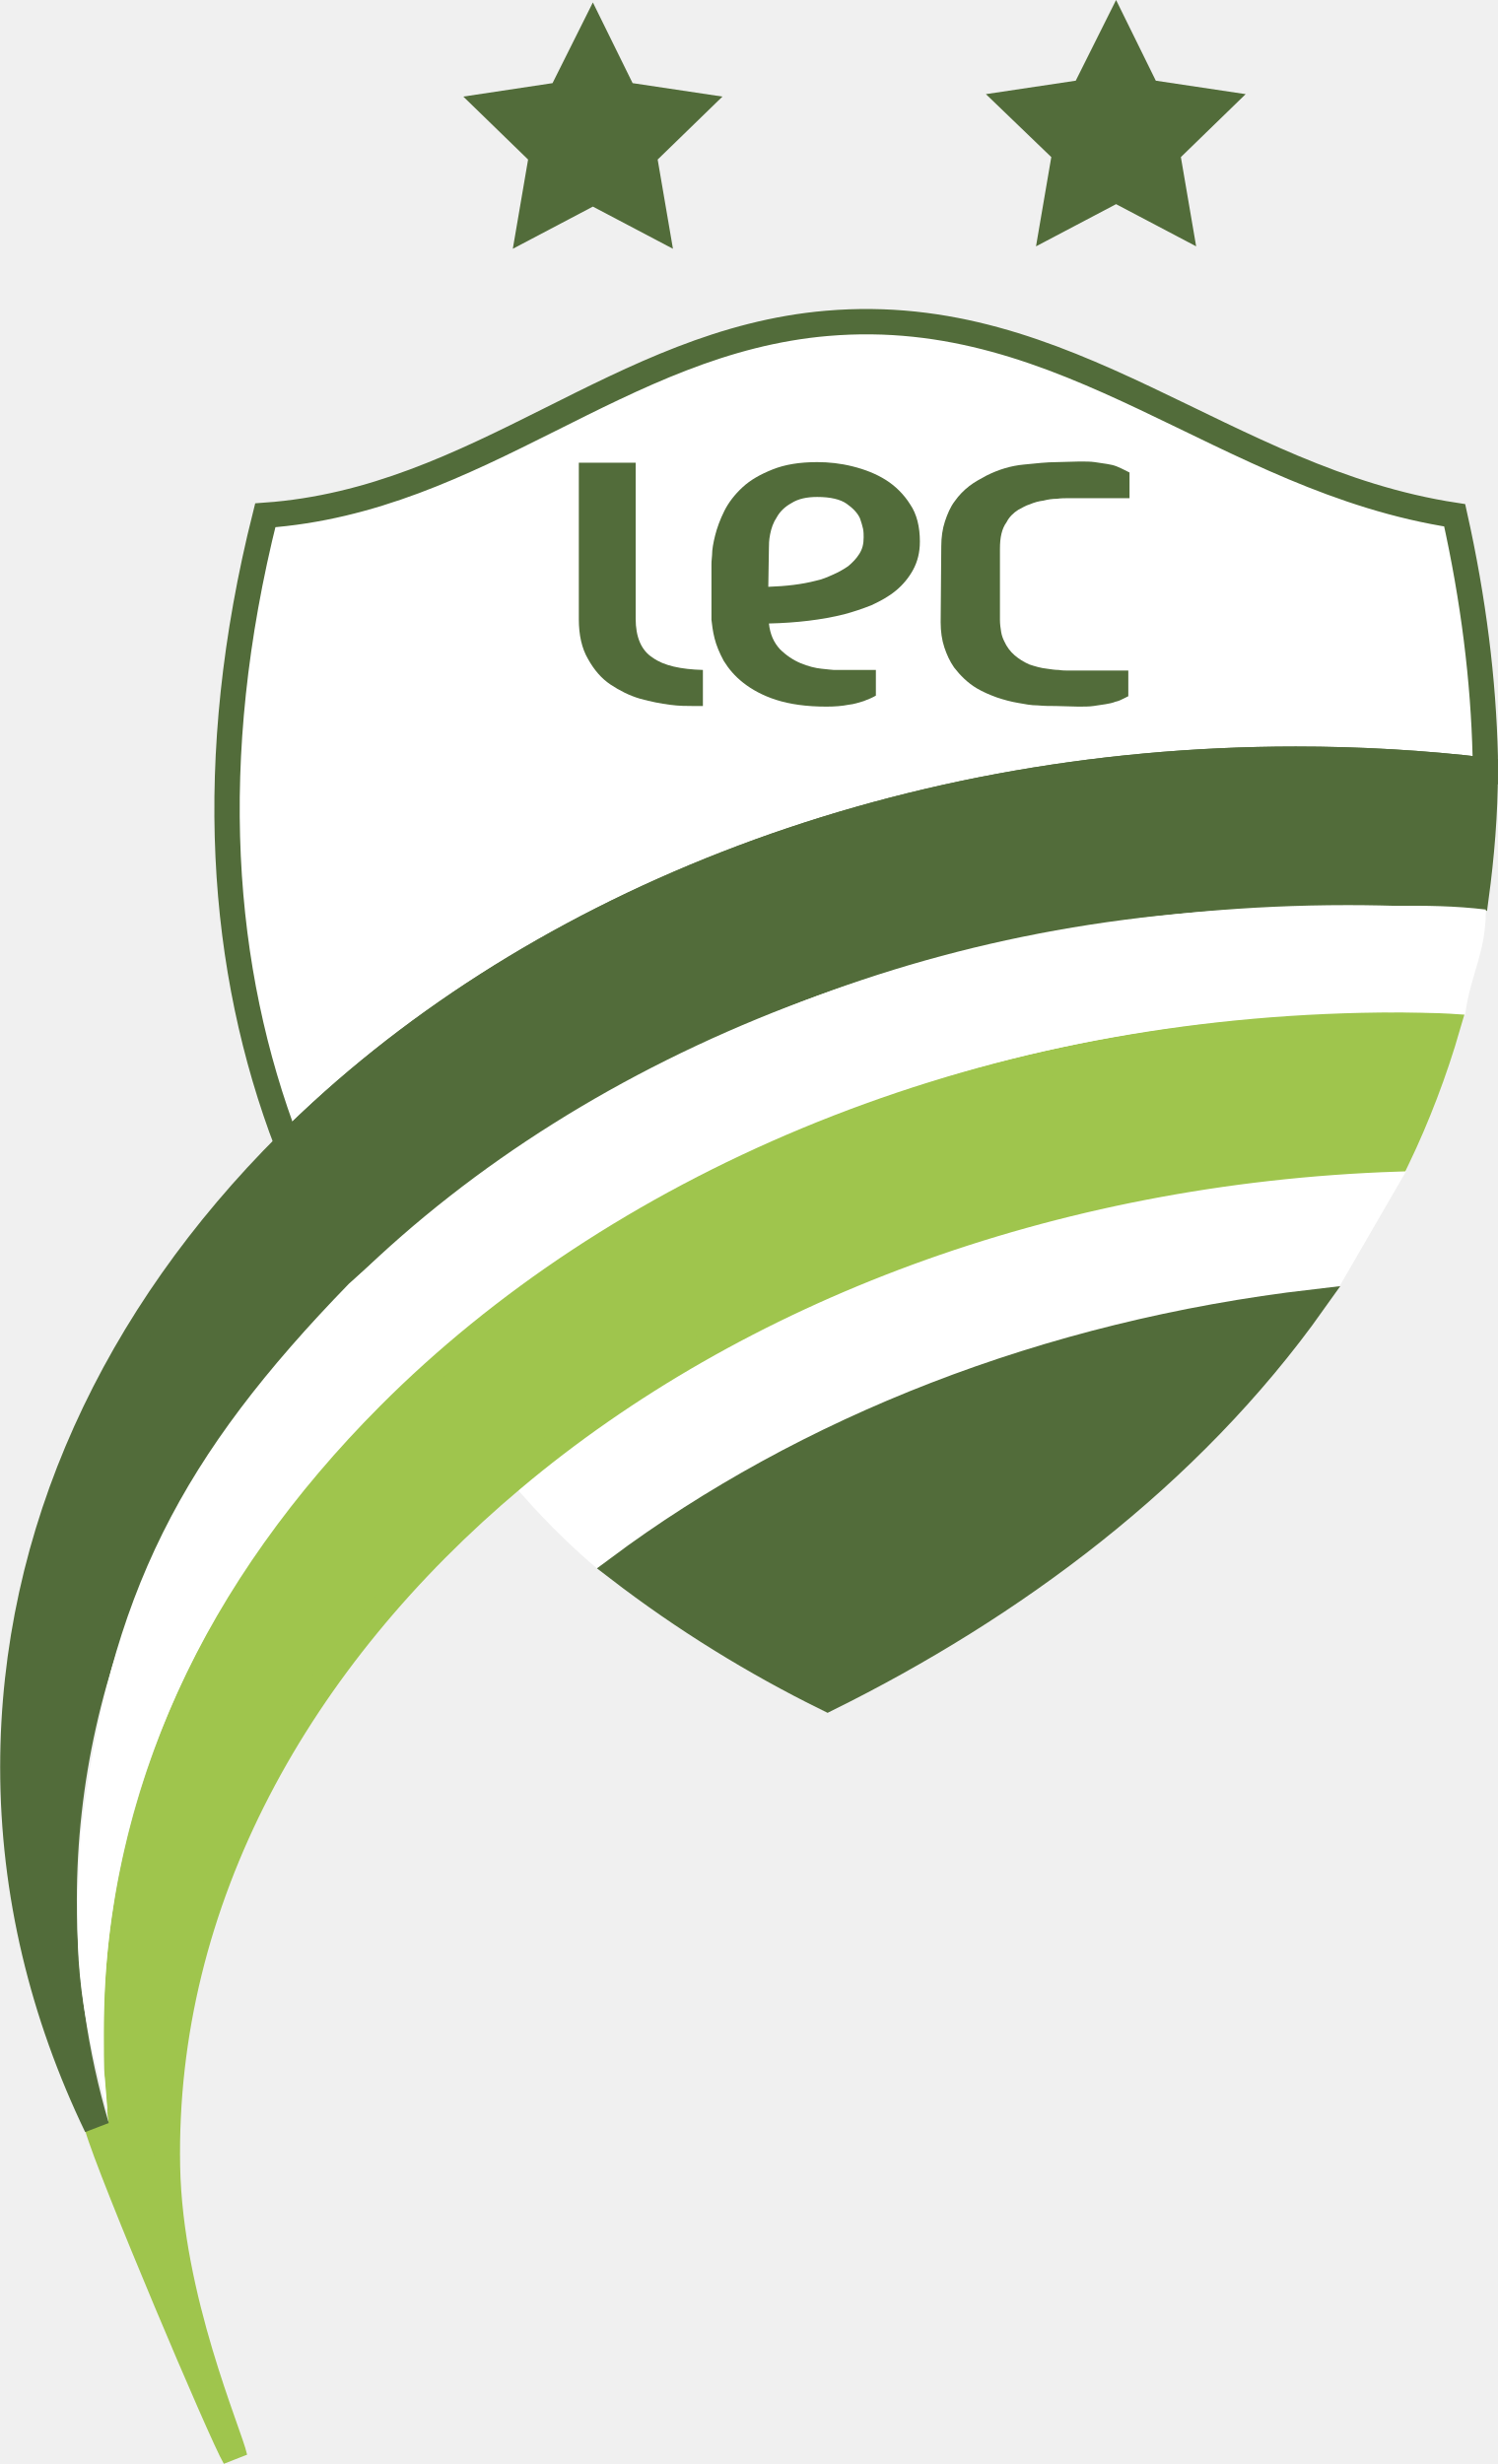
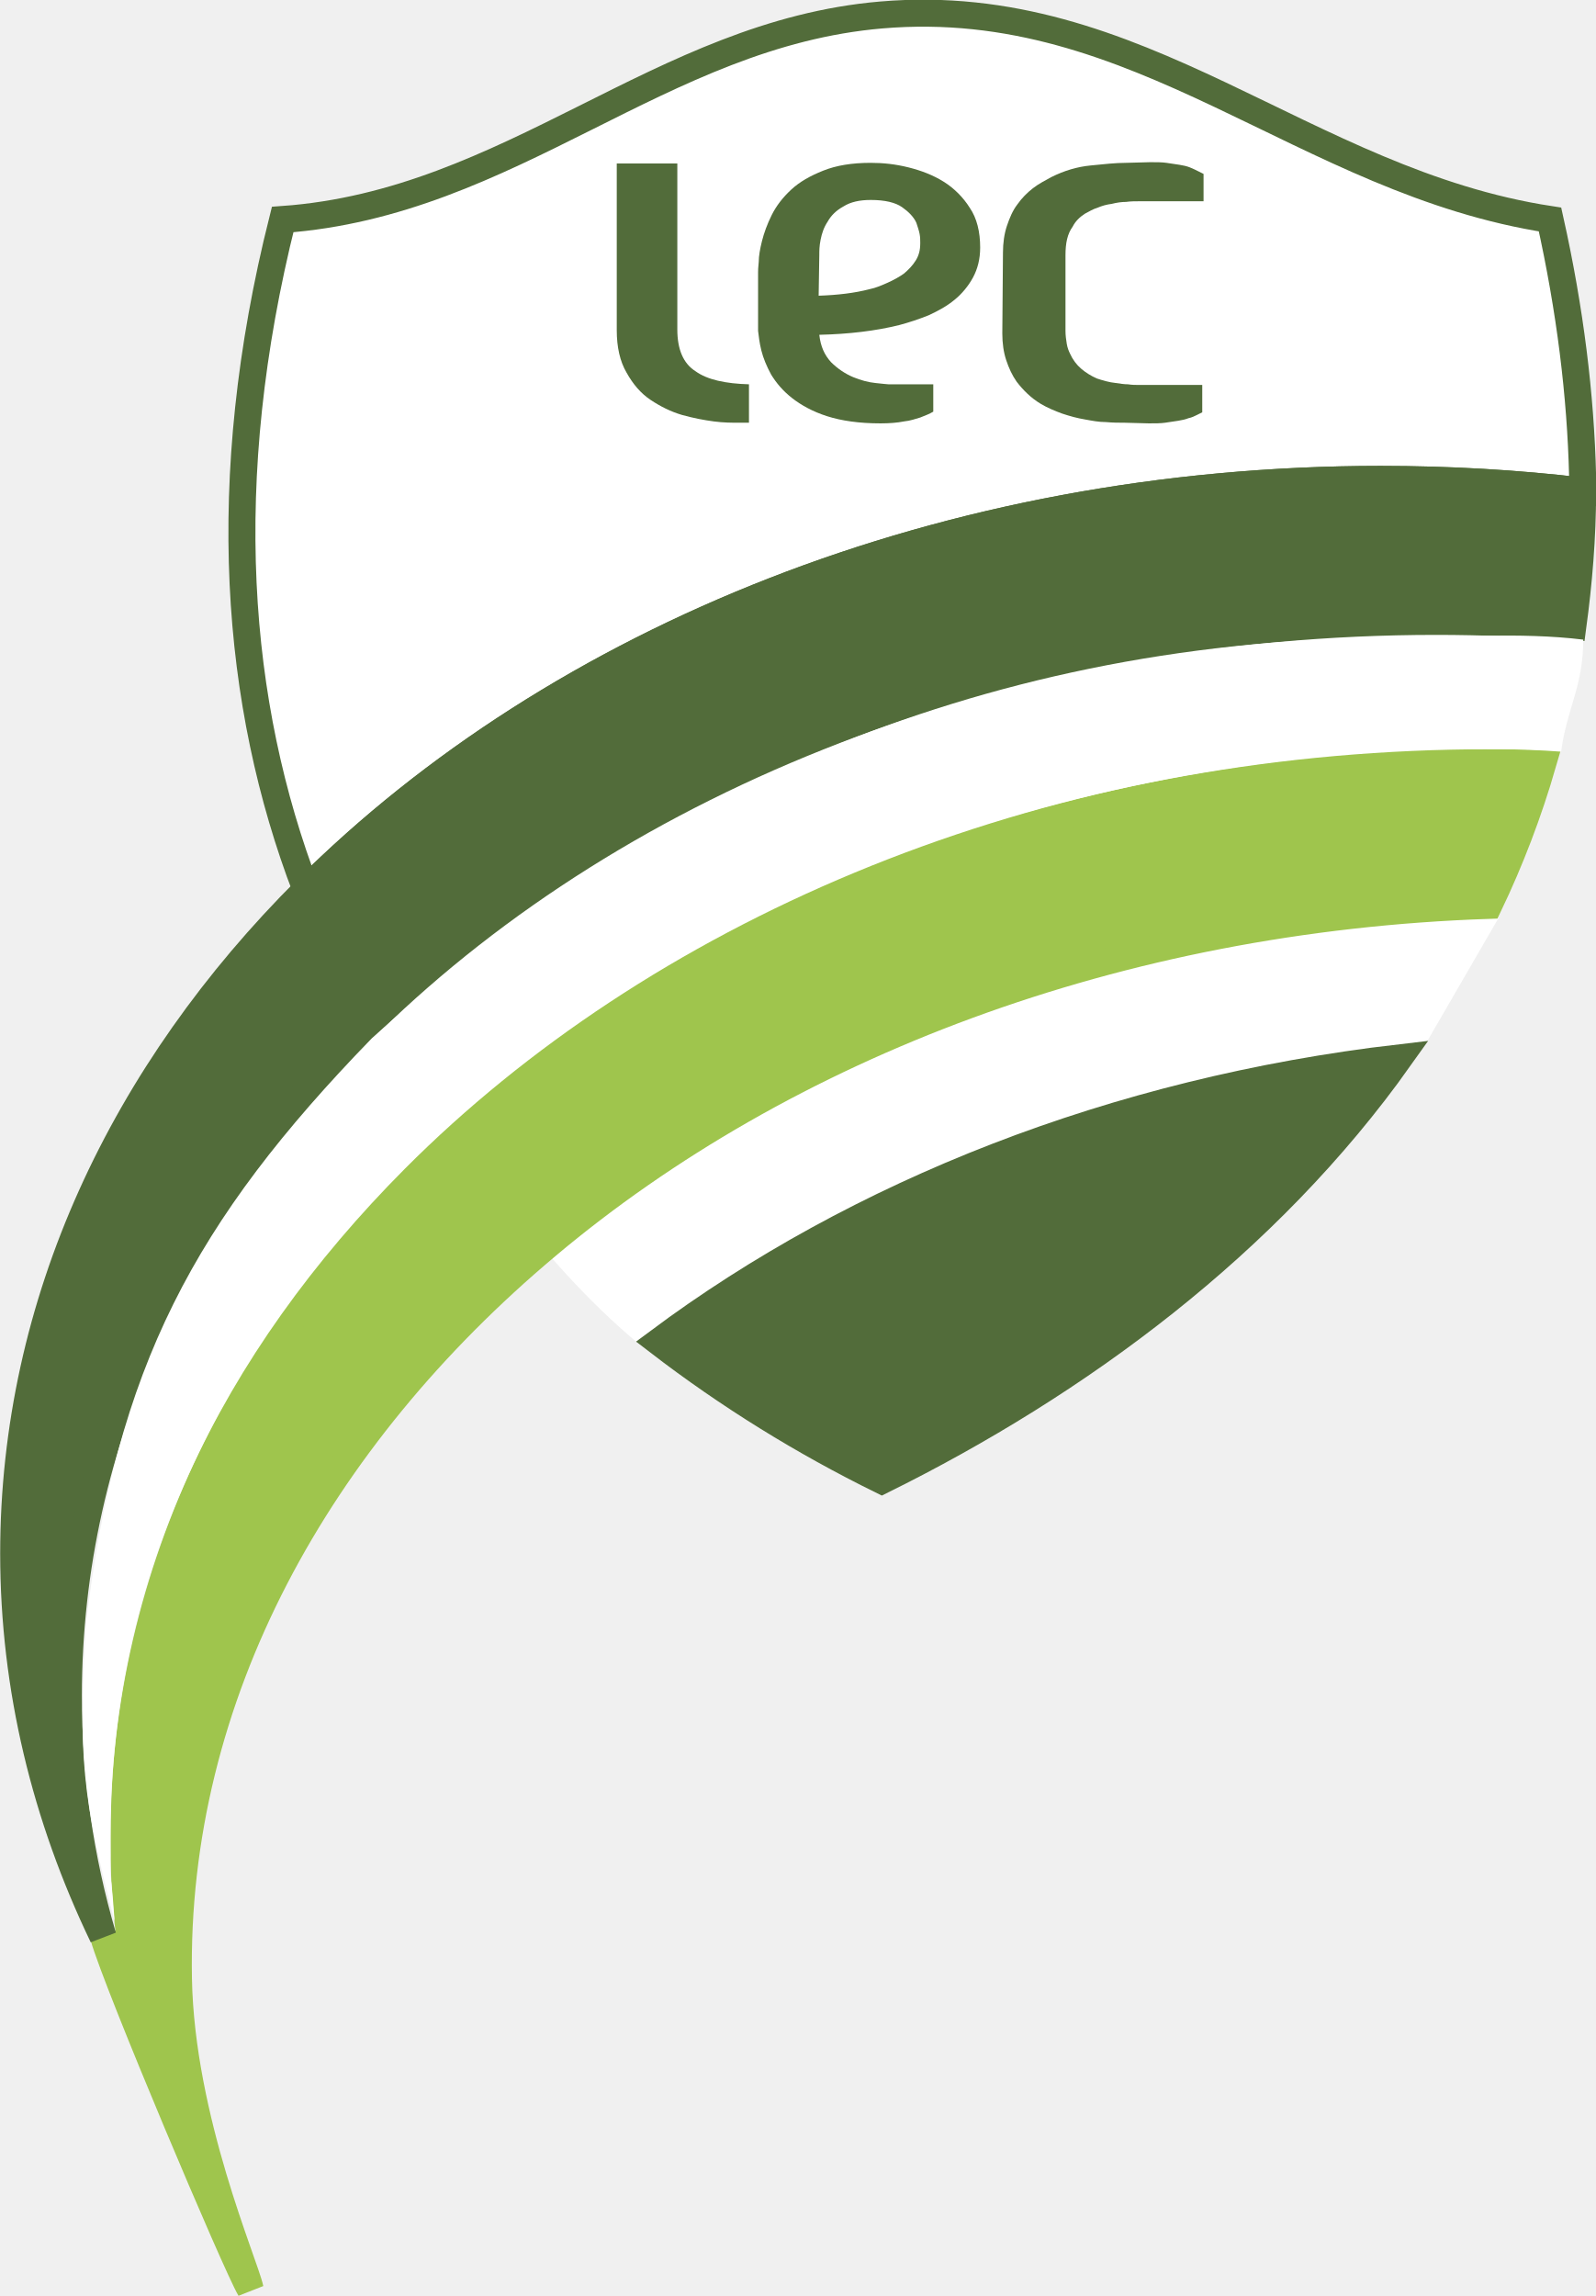
- <svg xmlns="http://www.w3.org/2000/svg" version="1.1" id="Layer_1" x="0px" y="0px" viewBox="-177.5 197 245 403.1" style="enable-background:new -177.5 197 245 403.1;" xml:space="preserve">
-   <style type="text/css">
- 	.st0{fill:#FFFFFF;}
- 	.st1{fill:#526C3A;}
- 	.st2{fill:none;stroke:#526C3A;stroke-width:4.146;}
- 	.st3{fill:#9FC54D;}
- 	.st4{fill:none;stroke:#9FC54D;stroke-width:4.146;}
- </style>
+ <svg xmlns="http://www.w3.org/2000/svg" version="1.1" id="Layer_1" x="0px" y="0px" viewBox="-360.5 443.5 245 352.5" enable-background="new -360.5 443.5 245 352.5" xml:space="preserve">
  <g id="Camada_2">
</g>
  <g id="Camada_1">
-     <path class="st0" d="M-129.8,381.4c0,0,20.8,47.7,50,72.2l121.3-45.9l11-19l13.2-42.9l-3-24.5L-129.8,381.4z" />
-     <polygon class="st1" points="-80.5,197.4 -74,210.6 -59.3,212.8 -69.9,223.1 -67.4,237.7 -80.5,230.8 -93.6,237.7 -91.1,223.1    -101.7,212.8 -87.1,210.6  " />
-     <path class="st0" d="M34.5,321.2c10.5,0,20.9,0.6,31,1.8c0-0.8,0-1.6,0-2.3c-0.3-12.4-1.9-25.5-5-39.4   c-37.9-5.8-62.9-34.8-102.7-31.4c-34,2.9-56.8,28.9-91.9,31.4c-10.1,40.2-7.3,74.4,3.6,102.9C-91.9,345.8-32.4,321.2,34.5,321.2z" />
-     <path class="st2" d="M34.5,321.2c10.5,0,20.9,0.6,31,1.8c0-0.8,0-1.6,0-2.3c-0.3-12.4-1.9-25.5-5-39.4   c-37.9-5.8-62.9-34.8-102.7-31.4c-34,2.9-56.8,28.9-91.9,31.4c-10.1,40.2-7.3,74.4,3.6,102.9C-91.9,345.8-32.4,321.2,34.5,321.2z" />
-     <path class="st3" d="M-139.1,599c-0.8-3.8-10.6-26-11-47.6c-0.8-43.5,21.5-83.1,56.5-112.5c36.5-30.7,87.7-50.4,144.7-52.3   c3.3-6.9,6.1-14.2,8.3-21.8c-2.7-0.1-5.4-0.1-8.1-0.1c-63.9,0-121.2,22.5-159.6,57.9c-31.3,28.8-50.2,66.2-50.2,107.1   c0,8.8,0.9,17.4,2.6,25.8c-2-3.5-3.9-7-5.7-10.6C-159.5,552.3-141.2,595.5-139.1,599" />
-     <path class="st4" d="M-139.1,599c-0.8-3.8-10.6-26-11-47.6c-0.8-43.5,21.5-83.1,56.5-112.5c36.5-30.7,87.7-50.4,144.7-52.3   c3.3-6.9,6.1-14.2,8.3-21.8c-2.7-0.1-5.4-0.1-8.1-0.1c-63.9,0-121.2,22.5-159.6,57.9c-31.3,28.8-50.2,66.2-50.2,107.1   c0,8.8,0.9,17.4,2.6,25.8c-2-3.5-3.9-7-5.7-10.6C-159.5,552.3-141.2,595.5-139.1,599z" />
-     <path class="st1" d="M43,343c7.1,0,14.1,0.3,21,0.8c0.9-6.7,1.5-13.6,1.5-20.8c-10.1-1.2-20.5-1.8-31-1.8   c-66.9,0-126.5,24.6-164.9,62.9c-28.2,28.1-45,63.5-45,102c0,20.7,4.9,40.5,13.7,58.8c-3.5-11.9-5.3-24.3-5.3-37   c0-39.2,17.4-75.1,46.4-103.4C-82.1,367-23.1,343,43,343" />
-     <path class="st2" d="M43,343c7.1,0,14.1,0.3,21,0.8c0.9-6.7,1.5-13.6,1.5-20.8c-10.1-1.2-20.5-1.8-31-1.8   c-66.9,0-126.5,24.6-164.9,62.9c-28.2,28.1-45,63.5-45,102c0,20.7,4.9,40.5,13.7,58.8c-3.5-11.9-5.3-24.3-5.3-37   c0-39.2,17.4-75.1,46.4-103.4C-82.1,367-23.1,343,43,343z" />
-     <path class="st1" d="M-42.1,474.9C-12,460,17.1,438.6,37.4,410c-43.8,5.1-83.2,20.8-113.8,43.6C-65.6,461.9-54.1,469-42.1,474.9" />
-     <path class="st2" d="M-42.1,474.9C-12,460,17.1,438.6,37.4,410c-43.8,5.1-83.2,20.8-113.8,43.6C-65.6,461.9-54.1,469-42.1,474.9z" />
-     <path class="st1" d="M-62.5,312.5c0,0-0.6,0-1.6,0s-2.3,0-3.8-0.2s-3.1-0.5-4.9-1c-1.7-0.5-3.3-1.3-4.8-2.3s-2.7-2.4-3.7-4.2   c-1-1.7-1.5-3.9-1.5-6.5v-25.6h9.3v25.5c0,3,0.9,5.2,2.8,6.4c1.8,1.3,4.6,1.9,8.2,2C-62.5,306.7-62.5,312.5-62.5,312.5z" />
-     <path class="st1" d="M-51.8,293c2.9-0.1,5.5-0.4,7.8-1c1-0.2,1.9-0.6,2.8-1c0.9-0.4,1.8-0.9,2.5-1.4c0.7-0.6,1.3-1.2,1.8-2   s0.7-1.6,0.7-2.7c0-0.4,0-0.9-0.1-1.4s-0.3-1.1-0.5-1.7c-0.4-0.9-1.2-1.7-2.2-2.4c-1-0.7-2.6-1.1-4.8-1.1c-1.7,0-3.1,0.3-4.2,1   c-1.1,0.6-1.9,1.4-2.4,2.3c-0.6,0.9-0.9,1.8-1.1,2.8c-0.2,1-0.2,1.7-0.2,2.3L-51.8,293L-51.8,293z M-27,285.6   c0,1.8-0.4,3.3-1.1,4.6c-0.7,1.3-1.7,2.5-2.8,3.4c-1.2,1-2.5,1.7-4,2.4c-1.5,0.6-3,1.1-4.5,1.5c-3.6,0.9-7.8,1.4-12.3,1.5   c0.2,1.8,0.8,3.1,1.8,4.2c1,1,2.2,1.8,3.4,2.3s2.4,0.8,3.4,0.9c1.1,0.1,1.7,0.2,2,0.2h6.9v4.2c-0.5,0.3-1.2,0.6-2,0.9   c-0.7,0.2-1.5,0.5-2.5,0.6c-1,0.2-2.2,0.3-3.6,0.3c-3.3,0-6-0.4-8.2-1.1s-4-1.7-5.4-2.8c-1.4-1.1-2.4-2.3-3.2-3.6   c-0.7-1.3-1.2-2.5-1.5-3.7s-0.4-2.2-0.5-3c0-0.8,0-1.3,0-1.4v-7.6c0-0.2,0-0.7,0.1-1.6c0-0.9,0.2-2,0.5-3.2s0.8-2.6,1.5-4   s1.7-2.7,3-3.9c1.3-1.2,2.9-2.1,4.9-2.9s4.4-1.2,7.3-1.2c1.9,0,3.8,0.2,5.8,0.7s3.8,1.2,5.4,2.2c1.6,1,3,2.4,4,4   C-27.5,281.1-27,283.2-27,285.6z" />
-     <path class="st1" d="M-23.5,286.4c0-1.5,0.2-2.9,0.6-4.1s0.9-2.4,1.6-3.3c0.7-1,1.5-1.8,2.4-2.5s1.9-1.2,2.8-1.7c2-1,4-1.6,6.1-1.8   c2-0.2,3.8-0.4,5.4-0.4l3.7-0.1c1,0,1.8,0,2.5,0.1s1.4,0.2,2,0.3c0.6,0.1,1.1,0.2,1.6,0.4c0.5,0.2,0.9,0.4,1.3,0.6l0.8,0.4v4.2   h-9.9c-0.6,0-1.3,0-2,0.1c-0.7,0-1.4,0.1-2.2,0.3c-0.8,0.1-1.5,0.3-2.2,0.6c-0.7,0.2-1.3,0.6-1.9,0.9c-0.8,0.5-1.5,1.2-1.9,2   c-0.8,1.1-1.1,2.5-1.1,4.4v11.6c0,0.7,0.1,1.4,0.2,2c0.1,0.6,0.3,1.1,0.5,1.5c0.4,0.9,1,1.7,1.7,2.3c0.7,0.6,1.5,1.1,2.4,1.5   c0.9,0.3,1.9,0.6,2.9,0.7c0.7,0.1,1.3,0.2,1.9,0.2c0.6,0.1,1.2,0.1,1.7,0.1h9.7v4.2l-0.8,0.4c-0.4,0.2-0.8,0.4-1.3,0.5   c-0.5,0.2-1,0.3-1.6,0.4s-1.3,0.2-2,0.3c-0.7,0.1-1.5,0.1-2.5,0.1l-3.7-0.1c-0.9,0-1.8,0-2.9-0.1c-1.1,0-2.1-0.2-3.2-0.4   c-1.2-0.2-2.3-0.5-3.5-0.9c-1.1-0.4-2.3-0.9-3.3-1.5c-1.5-0.9-2.7-2.1-3.7-3.4c-0.7-1-1.2-2.1-1.6-3.3c-0.4-1.2-0.6-2.6-0.6-4.1   L-23.5,286.4L-23.5,286.4z" />
-     <path class="st0" d="M42.9,362.6c6.9,0,12.6-0.1,19.3,0.4c0.9-6.7,3.4-10,3.4-17.2c-9.8-1.2-20.2-0.3-30.4-0.3   c-63.4,0.6-115.4,25.2-155.6,61.5c-27.3,28.1-39.3,50.6-43.9,90c-1.2,20.2-0.6,26.5,4.4,45.6c-0.9-12.7-0.6-1-0.6-13.7   c0-39.2,17-73.6,45.2-101.9C-78,389.6-21.2,364.7,42.9,362.6" />
-     <polygon class="st1" points="5.1,197 11.6,210.2 26.3,212.4 15.7,222.7 18.2,237.3 5.1,230.4 -8,237.3 -5.5,222.7 -16.2,212.4    -1.5,210.2  " />
+     <path fill="#FFFFFF" d="M-312.8,577.3c0,0,20.8,47.7,50,72.2l121.3-45.9l11-19l13.2-42.9l-3-24.5L-312.8,577.3z" />
+     <path fill="#FFFFFF" d="M-148.5,517.1c10.5,0,20.9,0.6,31,1.8c0-0.8,0-1.6,0-2.3c-0.3-12.4-1.9-25.5-5-39.4   c-37.9-5.8-62.9-34.8-102.7-31.4c-34,2.9-56.8,28.9-91.9,31.4c-10.1,40.2-7.3,74.4,3.6,102.9C-274.9,541.7-215.4,517.1-148.5,517.1   z" />
+     <path fill="none" stroke="#526C3A" stroke-width="4.146" d="M-148.5,517.1c10.5,0,20.9,0.6,31,1.8c0-0.8,0-1.6,0-2.3   c-0.3-12.4-1.9-25.5-5-39.4c-37.9-5.8-62.9-34.8-102.7-31.4c-34,2.9-56.8,28.9-91.9,31.4c-10.1,40.2-7.3,74.4,3.6,102.9   C-274.9,541.7-215.4,517.1-148.5,517.1z" />
+     <path fill="#9FC54D" d="M-322.1,794.9c-0.8-3.8-10.6-26-11-47.6c-0.8-43.5,21.5-83.1,56.5-112.5c36.5-30.7,87.7-50.4,144.7-52.3   c3.3-6.9,6.1-14.2,8.3-21.8c-2.7-0.1-5.4-0.1-8.1-0.1c-63.9,0-121.2,22.5-159.6,57.9c-31.3,28.8-50.2,66.2-50.2,107.1   c0,8.8,0.9,17.4,2.6,25.8c-2-3.5-3.9-7-5.7-10.6C-342.5,748.2-324.2,791.4-322.1,794.9" />
+     <path fill="none" stroke="#9FC54D" stroke-width="4.146" d="M-322.1,794.9c-0.8-3.8-10.6-26-11-47.6   c-0.8-43.5,21.5-83.1,56.5-112.5c36.5-30.7,87.7-50.4,144.7-52.3c3.3-6.9,6.1-14.2,8.3-21.8c-2.7-0.1-5.4-0.1-8.1-0.1   c-63.9,0-121.2,22.5-159.6,57.9c-31.3,28.8-50.2,66.2-50.2,107.1c0,8.8,0.9,17.4,2.6,25.8c-2-3.5-3.9-7-5.7-10.6   C-342.5,748.2-324.2,791.4-322.1,794.9z" />
+     <path fill="#526C3A" d="M-140,538.9c7.1,0,14.1,0.3,21,0.8c0.9-6.7,1.5-13.6,1.5-20.8c-10.1-1.2-20.5-1.8-31-1.8   c-66.9,0-126.5,24.6-164.9,62.9c-28.2,28.1-45,63.5-45,102c0,20.7,4.9,40.5,13.7,58.8c-3.5-11.9-5.3-24.3-5.3-37   c0-39.2,17.4-75.1,46.4-103.4C-265.1,562.9-206.1,538.9-140,538.9" />
+     <path fill="none" stroke="#526C3A" stroke-width="4.146" d="M-140,538.9c7.1,0,14.1,0.3,21,0.8c0.9-6.7,1.5-13.6,1.5-20.8   c-10.1-1.2-20.5-1.8-31-1.8c-66.9,0-126.5,24.6-164.9,62.9c-28.2,28.1-45,63.5-45,102c0,20.7,4.9,40.5,13.7,58.8   c-3.5-11.9-5.3-24.3-5.3-37c0-39.2,17.4-75.1,46.4-103.4C-265.1,562.9-206.1,538.9-140,538.9z" />
+     <path fill="#526C3A" d="M-225.1,670.8c30.1-14.9,59.2-36.3,79.5-64.9c-43.8,5.1-83.2,20.8-113.8,43.6   C-248.6,657.8-237.1,664.9-225.1,670.8" />
+     <path fill="none" stroke="#526C3A" stroke-width="4.146" d="M-225.1,670.8c30.1-14.9,59.2-36.3,79.5-64.9   c-43.8,5.1-83.2,20.8-113.8,43.6C-248.6,657.8-237.1,664.9-225.1,670.8z" />
+     <path fill="#526C3A" d="M-245.5,508.4c0,0-0.6,0-1.6,0s-2.3,0-3.8-0.2s-3.1-0.5-4.9-1c-1.7-0.5-3.3-1.3-4.8-2.3s-2.7-2.4-3.7-4.2   c-1-1.7-1.5-3.9-1.5-6.5v-25.6h9.3v25.5c0,3,0.9,5.2,2.8,6.4c1.8,1.3,4.6,1.9,8.2,2C-245.5,502.6-245.5,508.4-245.5,508.4z" />
+     <path fill="#526C3A" d="M-234.8,488.9c2.9-0.1,5.5-0.4,7.8-1c1-0.2,1.9-0.6,2.8-1s1.8-0.9,2.5-1.4c0.7-0.6,1.3-1.2,1.8-2   s0.7-1.6,0.7-2.7c0-0.4,0-0.9-0.1-1.4c-0.1-0.5-0.3-1.1-0.5-1.7c-0.4-0.9-1.2-1.7-2.2-2.4c-1-0.7-2.6-1.1-4.8-1.1   c-1.7,0-3.1,0.3-4.2,1c-1.1,0.6-1.9,1.4-2.4,2.3c-0.6,0.9-0.9,1.8-1.1,2.8s-0.2,1.7-0.2,2.3L-234.8,488.9L-234.8,488.9z    M-210,481.5c0,1.8-0.4,3.3-1.1,4.6c-0.7,1.3-1.7,2.5-2.8,3.4c-1.2,1-2.5,1.7-4,2.4c-1.5,0.6-3,1.1-4.5,1.5   c-3.6,0.9-7.8,1.4-12.3,1.5c0.2,1.8,0.8,3.1,1.8,4.2c1,1,2.2,1.8,3.4,2.3s2.4,0.8,3.4,0.9c1.1,0.1,1.7,0.2,2,0.2h6.9v4.2   c-0.5,0.3-1.2,0.6-2,0.9c-0.7,0.2-1.5,0.5-2.5,0.6c-1,0.2-2.2,0.3-3.6,0.3c-3.3,0-6-0.4-8.2-1.1c-2.2-0.7-4-1.7-5.4-2.8   c-1.4-1.1-2.4-2.3-3.2-3.6c-0.7-1.3-1.2-2.5-1.5-3.7c-0.3-1.2-0.4-2.2-0.5-3c0-0.8,0-1.3,0-1.4v-7.6c0-0.2,0-0.7,0.1-1.6   c0-0.9,0.2-2,0.5-3.2s0.8-2.6,1.5-4s1.7-2.7,3-3.9c1.3-1.2,2.9-2.1,4.9-2.9s4.4-1.2,7.3-1.2c1.9,0,3.8,0.2,5.8,0.7s3.8,1.2,5.4,2.2   c1.6,1,3,2.4,4,4C-210.5,477-210,479.1-210,481.5z" />
+     <path fill="#526C3A" d="M-206.5,482.3c0-1.5,0.2-2.9,0.6-4.1c0.4-1.2,0.9-2.4,1.6-3.3c0.7-1,1.5-1.8,2.4-2.5   c0.9-0.7,1.9-1.2,2.8-1.7c2-1,4-1.6,6.1-1.8c2-0.2,3.8-0.4,5.4-0.4l3.7-0.1c1,0,1.8,0,2.5,0.1s1.4,0.2,2,0.3   c0.6,0.1,1.1,0.2,1.6,0.4c0.5,0.2,0.9,0.4,1.3,0.6l0.8,0.4v4.2h-9.9c-0.6,0-1.3,0-2,0.1c-0.7,0-1.4,0.1-2.2,0.3   c-0.8,0.1-1.5,0.3-2.2,0.6c-0.7,0.2-1.3,0.6-1.9,0.9c-0.8,0.5-1.5,1.2-1.9,2c-0.8,1.1-1.1,2.5-1.1,4.4v11.6c0,0.7,0.1,1.4,0.2,2   s0.3,1.1,0.5,1.5c0.4,0.9,1,1.7,1.7,2.3c0.7,0.6,1.5,1.1,2.4,1.5c0.9,0.3,1.9,0.6,2.9,0.7c0.7,0.1,1.3,0.2,1.9,0.2   c0.6,0.1,1.2,0.1,1.7,0.1h9.7v4.2l-0.8,0.4c-0.4,0.2-0.8,0.4-1.3,0.5c-0.5,0.2-1,0.3-1.6,0.4c-0.6,0.1-1.3,0.2-2,0.3   c-0.7,0.1-1.5,0.1-2.5,0.1l-3.7-0.1c-0.9,0-1.8,0-2.9-0.1c-1.1,0-2.1-0.2-3.2-0.4c-1.2-0.2-2.3-0.5-3.5-0.9   c-1.1-0.4-2.3-0.9-3.3-1.5c-1.5-0.9-2.7-2.1-3.7-3.4c-0.7-1-1.2-2.1-1.6-3.3c-0.4-1.2-0.6-2.6-0.6-4.1L-206.5,482.3L-206.5,482.3z" />
+     <path fill="#FFFFFF" d="M-140.1,558.5c6.9,0,12.6-0.1,19.3,0.4c0.9-6.7,3.4-10,3.4-17.2c-9.8-1.2-20.2-0.3-30.4-0.3   c-63.4,0.6-115.4,25.2-155.6,61.5c-27.3,28.1-39.3,50.6-43.9,90c-1.2,20.2-0.6,26.5,4.4,45.6c-0.9-12.7-0.6-1-0.6-13.7   c0-39.2,17-73.6,45.2-101.9C-261,585.5-204.2,560.6-140.1,558.5" />
  </g>
</svg>
